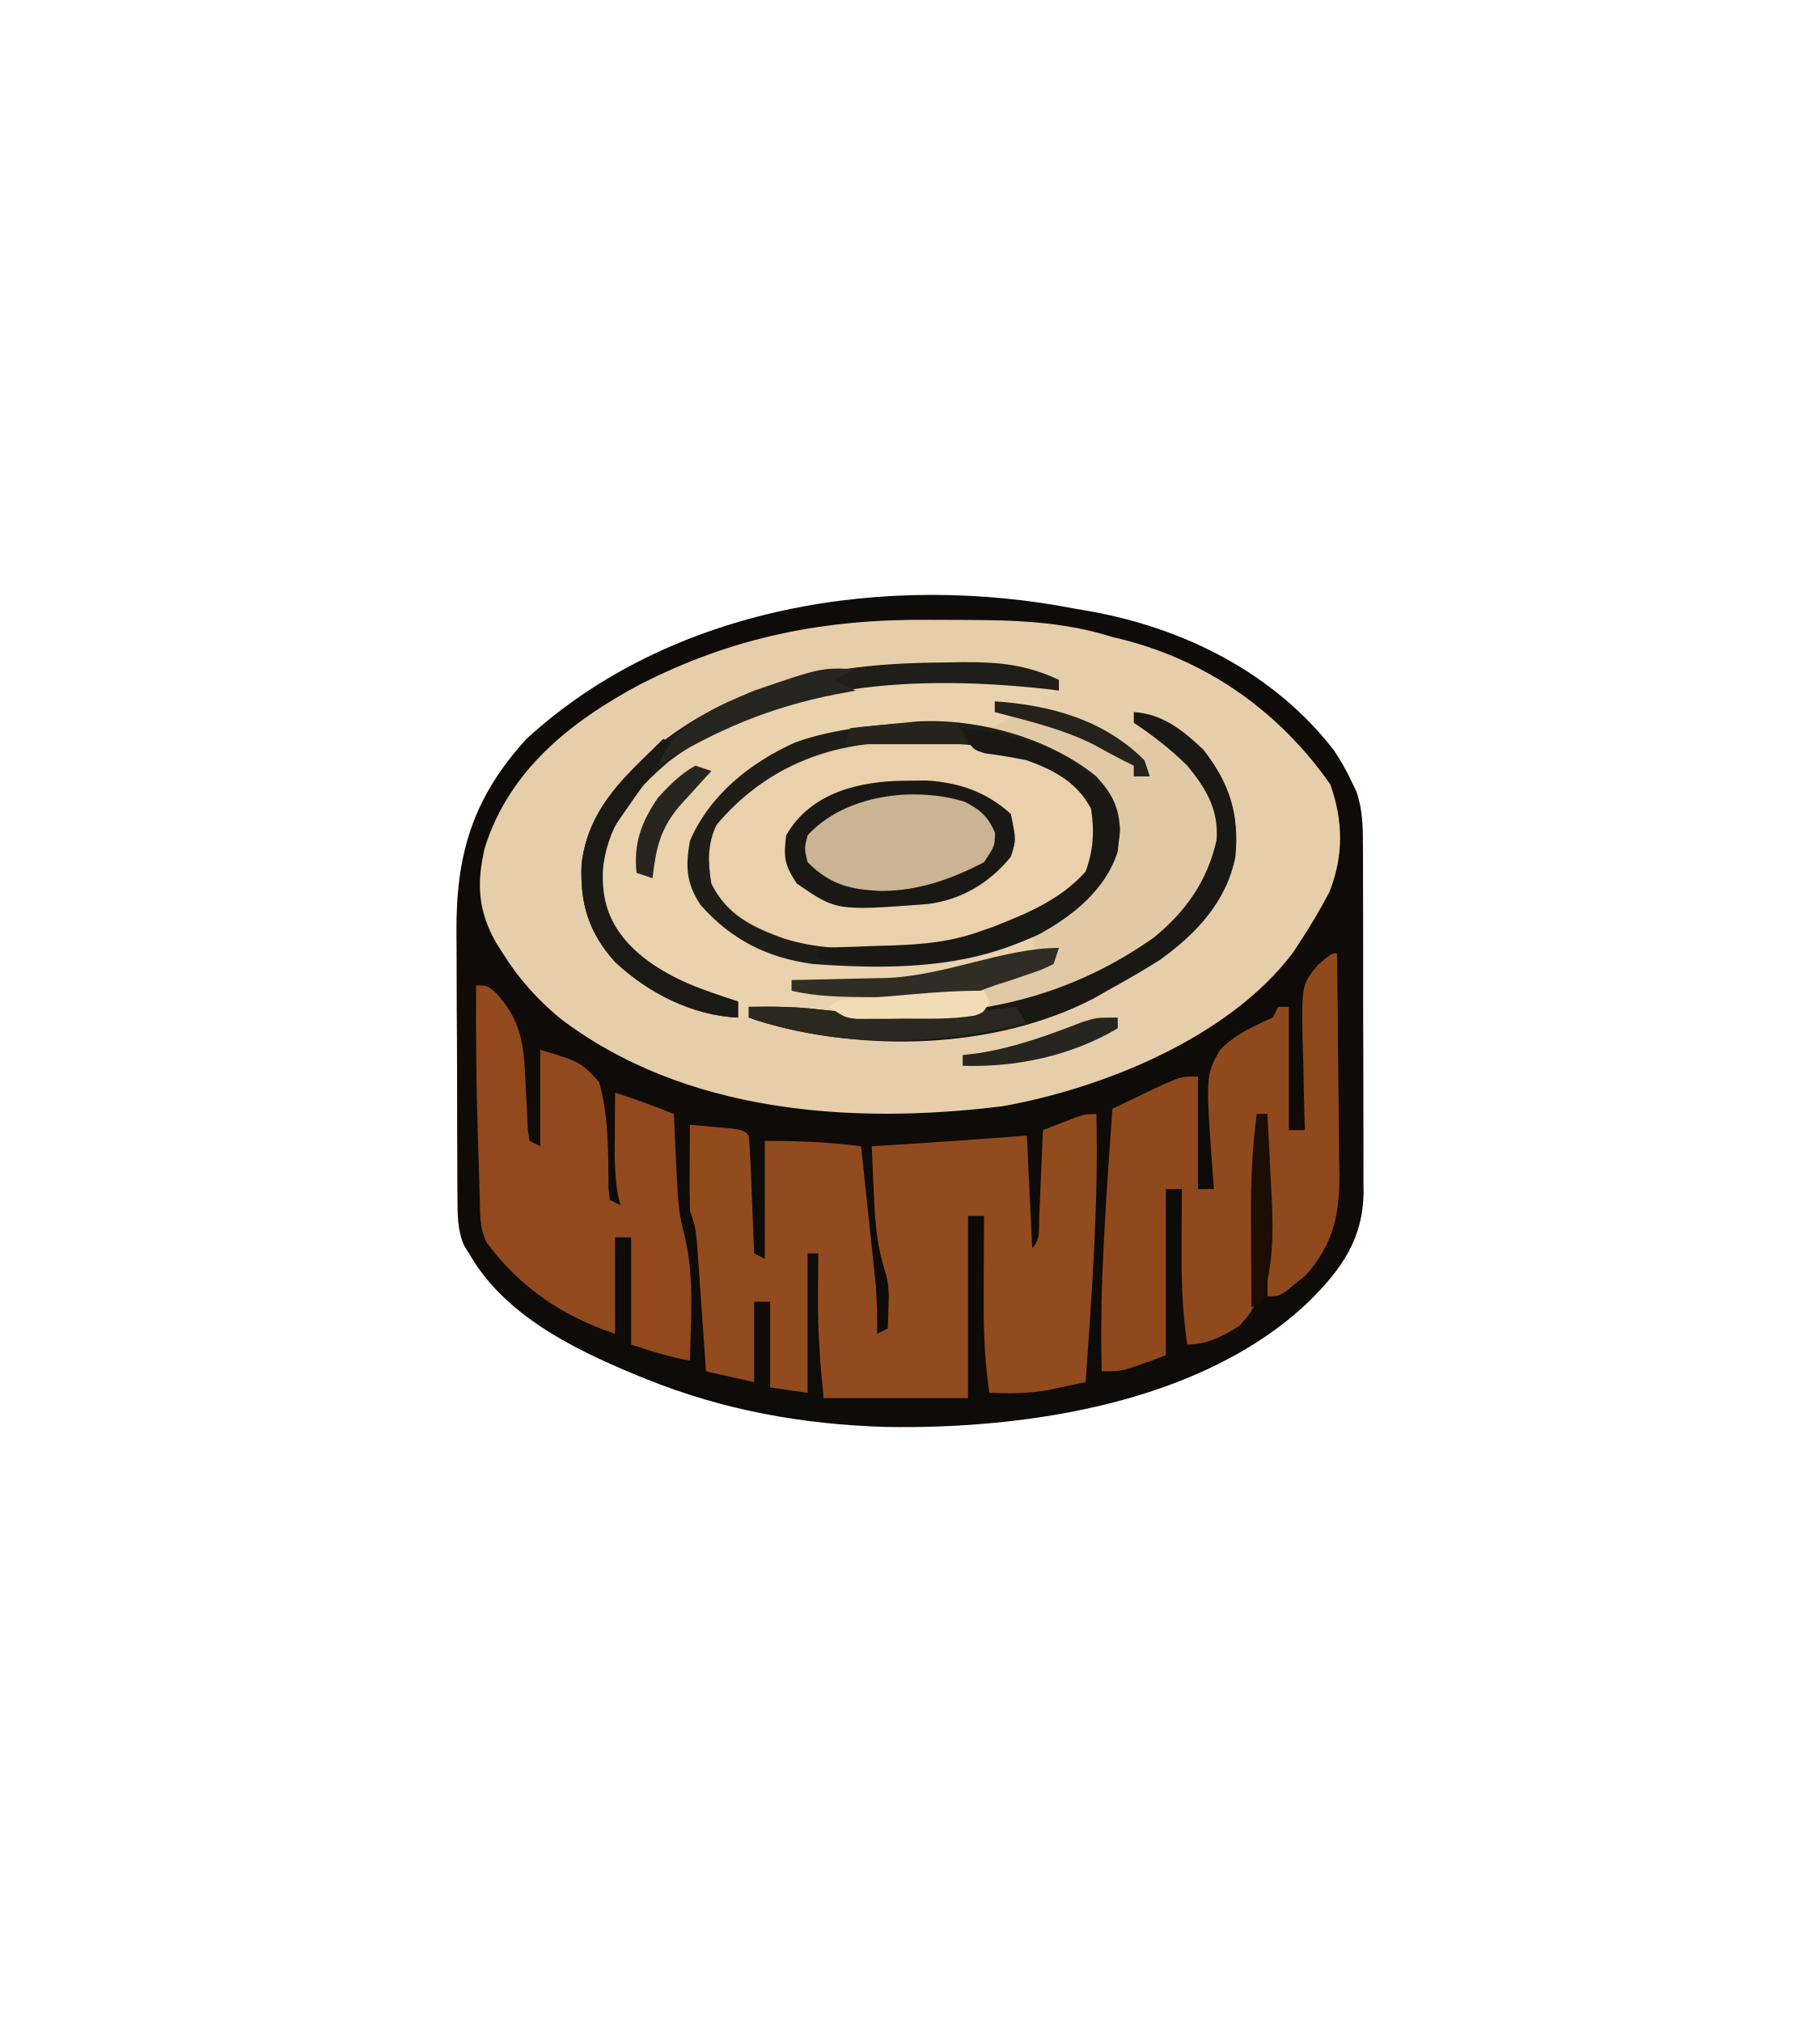
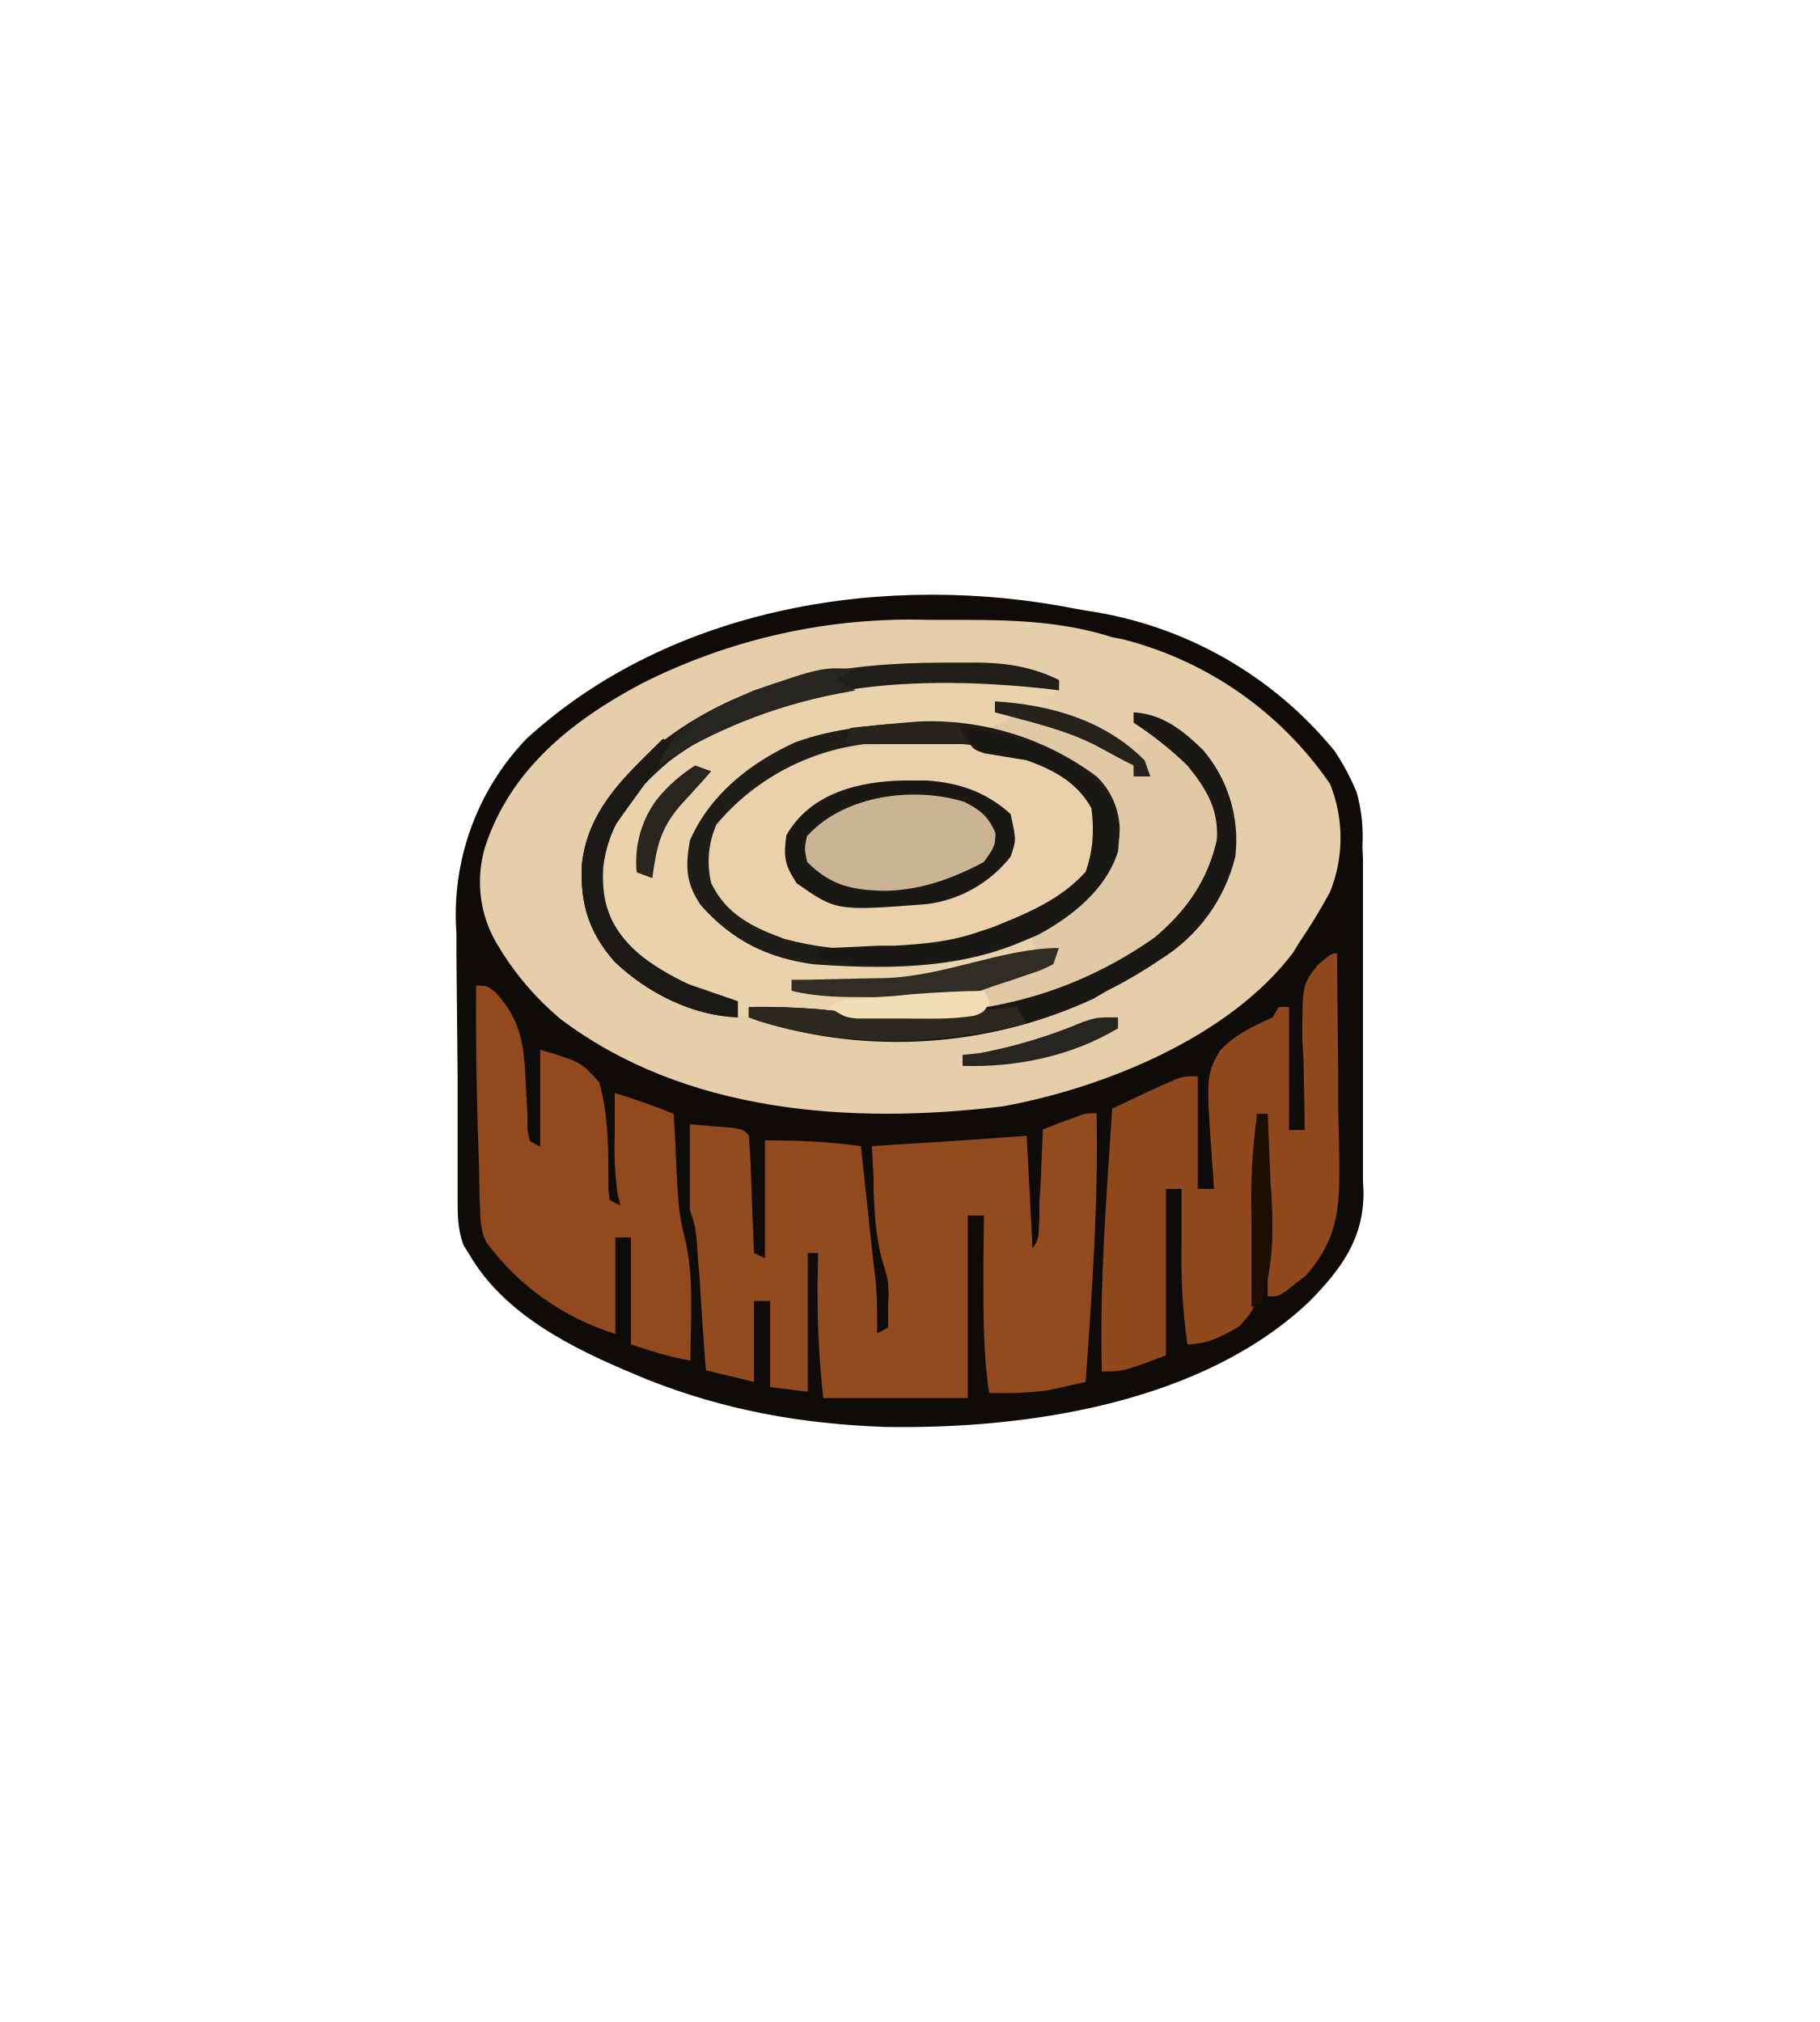
<svg xmlns="http://www.w3.org/2000/svg" width="315" height="350" fill="none">
-   <path fill="#0F0B08" d="m186.27 105.4 1.735.294c16.585 2.83 32.531 10.702 42.942 24.287 1.1 1.687 2.051 3.311 2.903 5.135l.931 1.916c1.081 3.233 1.123 6.242 1.111 9.61l.014 2.101c.012 2.284.011 4.568.01 6.852l.011 4.781q.01 5.007.002 10.014c-.005 4.268.01 8.536.031 12.805.013 3.291.014 6.581.011 9.873q0 2.36.014 4.719a663 663 0 0 1-.006 6.613c.008.644.015 1.288.021 1.952-.083 8.077-3.788 13.294-9.332 18.813-18.449 17.727-49.031 22.255-73.398 21.833-14.485-.453-28.062-2.888-41.513-8.326l-1.813-.732c-10.852-4.501-22.66-10.342-28.71-20.88l-.941-1.515c-1.16-2.832-1.097-5.23-1.116-8.29l-.018-1.87c-.017-2.037-.02-4.075-.022-6.113l-.018-4.274q-.016-4.484-.014-8.968c.001-3.807-.024-7.613-.055-11.42-.02-2.945-.023-5.891-.022-8.837q-.004-2.102-.024-4.205c-.123-13.603 2.758-23.401 12.105-33.656 25.115-23.056 62.523-28.918 95.161-22.512" />
-   <path fill="#E7CEAB" d="M160.751 107.291c2.006.017 4.011.019 6.017.019 8.852.022 17.244.258 25.764 2.955l1.971.478c14.746 3.8 27.045 12.579 35.744 25.037 2.236 6.276 2.325 12.348-.134 18.577a102 102 0 0 1-5.188 8.793l-1.135 1.732c-10.961 14.624-32.729 23.462-50.238 26.598-26.172 3.247-55.095 1.196-76.636-15.225-4.003-3.345-7.128-6.827-9.892-11.25l-1.157-1.823c-3.152-5.541-3.407-10.264-1.966-16.421 4.25-13.507 14.913-21.917 26.99-28.35 16.085-8.203 31.888-11.279 49.86-11.12" />
-   <path fill="#E2C9A6" d="M172.167 121.402c7.477.492 14.572 2.105 20.954 6.212l2.184 1.211 2.776-.928.926-1.856-2.777-.927v-1.856c5.003.314 8.498 3.167 12.032 6.494 4.531 5.816 6.257 11.127 5.553 18.556-1.521 7.727-6.757 13.31-12.982 17.788-3.025 1.918-6.089 3.69-9.23 5.407-.788.45-1.576.899-2.386 1.363-17.105 8.843-39.78 9.33-57.975 3.852l-1.648-.576v-1.856c4.07-.065 7.965-.061 12.002.464 5.728.672 11.45.563 17.208.522l3.365-.012q4.074-.016 8.147-.046v-2.783l-2.56.015q-4.723.022-9.444.036-2.04.007-4.08.018-2.94.016-5.878.022l-3.57.015c-2.73-.092-5.138-.393-7.786-1.034v-1.856l2.258-.04q4.25-.088 8.497-.203c1.802-.045 3.603-.078 5.405-.11 7.313-.206 13.933-1.05 21.031-2.771 2.605-.587 2.605-.587 5.382-.587l-.926-3.711-3.065 1.276c-13.403 4.896-30.94 5.874-44.464.899-4.989-2.541-8.615-5.882-11.703-10.525-.989-4.75-.278-8.533 2.256-12.641 6.952-9.352 16.133-13.689 27.418-15.425 7.694-.899 15.345-.866 23.08-.695z" />
-   <path fill="#924B1E" d="M189.753 192.844c.387 15.506-.783 30.93-1.851 46.389q-2.179.466-4.36.921l-2.453.517c-3.342.572-6.464.543-9.846.418-1.012-6.514-1.032-12.901-.983-19.484l.012-3.251q.017-3.941.045-7.882h-2.776v31.545h-24.989c-.602-6.035-1.052-11.73-.983-17.744l.012-2.153q.018-2.576.045-5.154h-1.851v24.123l-6.478-.928v-14.845h-2.777v13.917l-8.329-1.855-.156-2.256q-.352-5.048-.712-10.095l-.244-3.551-.244-3.397-.22-3.136c-.275-2.616-.275-2.616-1.201-5.399a203 203 0 0 1-.057-7.597l.012-2.107q.018-2.57.045-5.141 2.286.196 4.57.407l2.571.228c2.114.293 2.114.293 3.04 1.221.145 1.515.232 3.035.292 4.555l.118 2.782.11 2.926c.041.97.08 1.939.121 2.938q.149 3.604.284 7.21l1.851.928v-20.411c5.879 0 10.935.199 16.659.927q.599 5.595 1.187 11.191.2 1.9.403 3.8.294 2.742.58 5.486l.352 3.328c.239 2.907.301 5.753.255 8.668l1.851-.928c.051-1.256.086-2.512.116-3.768l.064-2.121c-.18-2.461-.18-2.461-1.077-5.447-1.125-4.137-1.368-7.999-1.532-12.265l-.109-2.324a877 877 0 0 1-.239-5.62l2.817-.17c8.014-.49 16.018-1.047 24.023-1.685l.926 19.484c1.497-1.502 1.132-3.207 1.218-5.281l.117-2.655.11-2.792.122-2.803q.148-3.44.284-6.881 1.79-.7 3.586-1.392l2.018-.783c1.8-.608 1.8-.608 3.651-.608" />
-   <path fill="#EAD0AB" d="m158 128.648 2.644-.034c10.6-.023 19.637 1.62 27.782 8.79 1.941 3.723 2.093 6.793 1.33 10.902-3.291 7.084-9.692 10.009-16.66 12.989a56 56 0 0 1-7.562 1.586c-1.693.269-1.693.269-2.618 1.197-12.451 1.086-26.113 1.68-36.268-6.611-2.771-2.608-3.726-4.536-3.992-8.35.061-4.702 1.808-7.011 5.033-10.289 9.093-7.889 18.535-10.172 30.311-10.18" />
-   <path fill="#EAD2AD" d="m163.376 114.672 3.322-.058c6.212-.027 10.933.413 16.576 3.073l-.925 2.784h-1.851v1.855l-8.33-.928v1.856l2.776.928c-3.449 2.305-5.979 1.988-9.949 1.855-14.862-.222-28.877 1.279-40.028 12.062-3.633 4.168-5.475 8.153-5.137 13.753 1.201 4.755 4.617 7.591 8.608 10.137 7.537 2.906 14.167 4.412 22.269 4.291l2.691-.018c6.011-.113 11.441-.761 17.237-2.413 2.654-.756 5.286-1.214 8.011-1.628l.926 3.711a645 645 0 0 1-4.222 1.335c-.784.246-1.568.494-2.376.749-5.199 1.369-10.28 1.742-15.639 1.718l-3.607-.009-3.715-.024q-1.894-.007-3.79-.012-4.613-.017-9.224-.045v1.855h33.318l.925 1.856c-.925 1.855-.925 1.855-2.57 2.426-3.787.658-7.593.533-11.428.532h-2.717c-8.398-.06-16.621-.878-24.932-2.03v1.855c-8.85-.296-16.685-3.571-23.195-9.684-4.527-5.069-6.018-10.071-5.746-16.783.982-9.028 6.62-14.705 13.156-20.626 14.396-11.532 31.715-14.295 49.566-14.373" />
-   <path fill="#90491C" d="M231.402 165.004q.139 9.705.203 19.412.028 3.299.076 6.598c.045 3.169.066 6.337.082 9.507l.058 2.958c.002 6.963-1.098 11.909-5.836 17.28l-1.64 1.304-1.656 1.363c-1.468.956-1.468.956-3.319.956v-31.544h-1.851l.062 3.062c.064 3.767.067 7.531.051 11.299q.003 2.44.055 4.88c.276 13.537.276 13.537-3.158 17.424-2.933 1.799-5.552 3.23-9.042 3.23-.883-5.915-1.036-11.654-.983-17.628l.013-2.715q.016-3.282.045-6.563h-2.777v28.761c-7.404 2.784-7.404 2.784-11.106 2.784-.411-15.189.812-30.32 1.851-45.462q2.918-1.4 5.842-2.784l3.287-1.566c2.903-1.217 2.903-1.217 5.679-1.217v19.484h2.777l-.162-1.926c-1.298-17.742-1.298-17.742 1.146-22.095 2.598-2.728 5.802-4.171 9.196-5.669l.926-1.855h1.851v21.339h2.777l-.074-2.211c-.097-3.322-.156-6.644-.215-9.966l-.118-3.479c-.128-9.535-.128-9.535 2.68-12.982 2.354-1.979 2.354-1.979 3.28-1.979" />
-   <path fill="#91491D" d="M82.397 170.574c1.85 0 1.85 0 3.206 1.05 4.704 4.938 5.112 9.351 5.355 15.998q.14 2.766.303 5.531c.033.809.065 1.618.1 2.451l.29 1.876 1.852.928v-16.7c7.018 2.126 7.018 2.126 10.181 5.566 1.681 5.972 1.609 12.354 1.632 18.521l.219 1.891 1.851.928-.46-1.837c-.584-3.517-.565-6.963-.523-10.514l.012-2.083q.017-2.525.045-5.05c3.447 1.125 6.828 2.328 10.181 3.711l.137 3.327c.61 13.34.61 13.34 1.771 18.012 1.646 6.915 1.006 14.281.868 21.34-3.604-.638-6.636-1.599-10.18-2.784V214.18h-2.777v16.701c-9.066-3.03-16.51-8.048-22.212-15.773-1.308-2.621-1.128-4.911-1.218-7.839a1652 1652 0 0 1-.173-5.681q-.083-2.87-.176-5.741c-.261-8.426-.332-16.842-.284-25.273" />
-   <path fill="#CAB493" d="m156.721 135.145 3.633-.04c5.612.346 10.383 1.967 14.588 5.782.943 4.51.943 4.51 0 7.422-3.706 4.59-8.727 7.525-14.58 8.194-15.557 1.166-15.557 1.166-22.44-3.555-2.168-3.26-2.311-4.514-1.851-8.35 4.229-7.421 12.711-9.414 20.65-9.453" />
-   <path fill="#1F1D18" d="M158.859 124.875c10.507-.533 22.688 2.857 30.893 9.517 2.762 3.033 3.9 5.24 4.106 9.278-.367 5.723-2.791 9.128-6.825 13.047-12.847 10.916-30.304 11.345-46.333 10.148-7.918-1.071-14.134-4.193-19.436-10.206-2.526-3.798-2.632-6.675-1.851-11.134 3.487-7.974 10.388-13.468 18.163-16.99 6.866-2.498 14.07-2.949 21.283-3.66m-34.818 17.867c-1.636 3.279-1.515 6.635-.926 10.206 2.664 5.424 7.145 7.566 12.618 9.531 5.541 1.705 10.578 1.772 16.362 1.776l2.861.034c5.21.01 9.524-.306 14.435-2.063l2.364-.798c6.418-2.469 12.492-5.414 17.129-10.626 1.287-3.697 1.576-6.98.868-10.843-3.317-5.508-7.942-8.176-14.088-9.833-5.837-1.22-11.426-1.612-17.38-1.591l-2.581-.046c-12.506-.008-23.525 4.615-31.662 14.253" />
-   <path fill="#201E18" d="m163.376 114.672 3.322-.058c6.212-.027 10.933.413 16.576 3.073v1.856l-1.511-.203c-22.364-2.53-47.332-1.626-65.983 12.453-6.084 5.19-10.361 10.314-11.427 18.439-.269 5.773 1.094 9.476 4.88 13.845 5.272 4.833 11.787 7.14 18.511 9.278v2.783c-7.936-.362-15.597-4.264-21.344-9.684-4.527-5.069-6.018-10.071-5.746-16.783.982-9.028 6.62-14.705 13.156-20.626 14.396-11.532 31.715-14.295 49.566-14.373" />
-   <path fill="#1A1814" d="M196.236 123.258c5.003.313 8.498 3.167 12.032 6.494 4.531 5.816 6.257 11.127 5.553 18.556-1.521 7.727-6.757 13.31-12.982 17.788-3.025 1.917-6.089 3.69-9.23 5.407-.788.45-1.576.899-2.386 1.363-17.105 8.843-39.78 9.33-57.975 3.852l-1.648-.576v-1.856c4.125-.066 8.087-.05 12.183.449 21.071 2.444 40.399-.047 57.927-12.459 5.529-4.511 9.288-9.826 10.847-16.875.4-5.256-1.85-8.974-5.066-12.865-2.868-2.844-5.902-5.182-9.255-7.423z" />
-   <path fill="#1A1814" d="m156.721 135.145 3.633-.04c5.612.346 10.383 1.967 14.588 5.782.943 4.51.943 4.51 0 7.422-3.706 4.59-8.727 7.525-14.58 8.194-15.557 1.166-15.557 1.166-22.44-3.555-2.168-3.26-2.311-4.514-1.851-8.35 4.229-7.421 12.711-9.414 20.65-9.453m-16.948 9.453c-.58 2.319-.58 2.319 0 4.639 3.95 3.959 7.472 4.773 12.899 4.986 6.347-.043 12.045-2.054 17.643-4.986 1.851-2.784 1.851-2.784 1.908-5.046-1.17-2.829-2.57-4.036-5.286-5.414-8.748-2.709-20.772-1.208-27.164 5.821" />
-   <path fill="#1A1814" d="M166.614 126.039c9.77 1.127 18.419 3.313 24.988 11.134 2.309 3.469 2.31 6.192 1.851 10.205-2.066 6.631-7.832 11.217-13.763 14.428-12.033 5.318-25.127 6.599-38.065 4.128v-1.856l1.851-.055c2.796-.089 5.592-.19 8.387-.292l2.913-.088c5.198-.198 9.701-.62 14.614-2.348l2.397-.83c5.955-2.334 11.794-4.737 16.113-9.608 1.342-3.7 1.54-7.014.926-10.901-2.429-4.564-6.386-6.637-11.106-8.35a92 92 0 0 0-7.31-1.217c-1.945-.639-1.945-.639-3.138-2.552z" />
-   <path fill="#1B1915" d="m114.786 127.898 1.851.928-1.019 1.331c-2.613 3.445-5.159 6.927-7.599 10.499l-1.378 2.015c-2.468 4.288-2.726 9.152-2.035 13.989 2.761 6.95 7.877 10.528 14.403 13.627a160 160 0 0 0 8.735 3.073v2.784c-7.936-.362-15.597-4.265-21.344-9.685-4.527-5.068-6.018-10.071-5.746-16.783 1.041-9.569 7.576-15.268 14.132-21.778" />
-   <path fill="#2B2820" d="M129.6 174.282c4.118-.066 8.066-.051 12.154.46 4.882.57 9.717.604 14.628.583l2.593.012c5.686-.009 11.255-.381 16.9-1.055l1.851 2.783c-15.408 4.02-32.944 4.379-48.126-.928z" />
-   <path fill="#302D24" d="m183.277 164.074-.925 2.784c-2.09 1.018-2.09 1.018-4.743 1.913l-2.61.902-2.828.896-2.82 1.029c-5.131 1.446-10.525 1.056-15.806 1.001l-3.271-.002c-4.561-.024-8.811-.072-13.272-1.1v-1.856l2.258-.041q4.25-.087 8.497-.202c1.802-.046 3.603-.078 5.405-.111 10.232-.287 20.583-5.213 30.115-5.213" />
-   <path fill="#27251F" d="m148.105 115.836-3.702 1.855 3.702 1.856-3.188.584c-11.714 2.288-20.843 6.179-31.056 12.405 3.122-7.302 9.731-10.041 16.659-12.989 11.664-4 11.664-4 17.585-3.711" />
-   <path fill="#1C0E05" d="M217.516 192.844h1.851c.211 3.845.397 7.692.578 11.54l.181 3.274c.281 6.255.168 11.651-1.685 17.658l-1.851.928c-.027-4-.043-8.002-.057-12.004-.009-1.124-.016-2.249-.024-3.407-.017-6.082.183-11.962 1.007-17.989" />
-   <path fill="#F2DDB7" d="m170.316 171.501.926 1.856c-.926 1.855-.926 1.855-2.54 2.426-4.076.698-8.202.529-12.326.532l-2.822.034-2.706.005-2.469.012c-2.126-.226-2.126-.226-4.902-2.081 1.527-1.531 3.405-1.245 5.509-1.425l2.839-.244 2.989-.244 2.947-.257c4.2-.354 8.338-.663 12.555-.614" />
-   <path fill="#25221B" d="M172.168 121.402c9.597.631 18.933 3.189 25.914 10.206l.926 2.783h-2.777v-1.855l-1.656-.819a149 149 0 0 1-5.169-2.776c-5.432-2.754-11.38-4.133-17.238-5.683z" />
-   <path fill="#27241D" d="m165.688 125.107 1.851 3.711h-21.287l.925-2.783a133 133 0 0 1 18.511-.928" />
-   <path fill="#27251F" d="M193.457 176.137v1.855c-8.034 4.767-17.522 6.782-26.84 6.495v-1.856l2.834-.348c6.292-1.001 12.027-3.101 17.943-5.399 2.361-.747 2.361-.747 6.063-.747" />
-   <path fill="#27251E" d="m120.345 132.531 2.777.928-1.555 1.696-2.032 2.247-2.017 2.218c-3.295 4.007-3.984 7.241-4.577 12.395l-2.776-.928c-.517-5.18.836-8.772 3.702-12.989 1.958-2.146 3.929-4.15 6.478-5.567" />
+   <path fill="#0F0B08" d="m186.3 105.4 1.7.3a68 68 0 0 1 43 24.3 41 41 0 0 1 2.9 5.1l.9 2q1.3 4.7 1 9.5l.1 2.1v55.7l.1 2c0 8-3.8 13.2-9.3 18.8-18.5 17.7-49 22.2-73.4 21.8-14.5-.5-28-2.9-41.5-8.3l-1.9-.8c-10.8-4.5-22.6-10.3-28.7-20.8l-1-1.6c-1-2.8-1-5.2-1-8.2V186l-.2-20.2v-4.2a44 44 0 0 1 12.1-33.7c25.1-23 62.5-29 95.2-22.5" />
+   <path fill="#E7CEAB" d="M160.8 107.3h6c8.8 0 17.2.3 25.7 3l2 .4a62 62 0 0 1 35.7 25 25 25 0 0 1 0 18.7 102 102 0 0 1-5.3 8.7l-1.1 1.8c-11 14.6-32.7 23.4-50.2 26.6-26.2 3.2-55.1 1.2-76.7-15.2q-5.8-4.9-9.9-11.3l-1.1-1.8a21 21 0 0 1-2-16.4c4.3-13.5 15-22 27-28.4a103 103 0 0 1 49.9-11.1" />
+   <path fill="#E2C9A6" d="M172.2 121.4c7.4.5 14.5 2.1 21 6.2l2.1 1.2 2.8-.9 1-1.9-2.9-.9v-1.8c5 .3 8.5 3.1 12 6.5a24 24 0 0 1 5.6 18.5 29 29 0 0 1-13 17.8q-4.5 3-9.2 5.4l-2.4 1.4a81 81 0 0 1-58 3.8l-1.6-.6v-1.8q6-.1 12 .5 8.5.7 17.2.5h11.5v-2.9h-12l-4 .1h-9.5q-4 0-7.8-1v-1.9h2.3l8.5-.2 5.4-.1c7.3-.2 13.9-1 21-2.8 2.6-.6 2.6-.6 5.4-.6l-1-3.7-3 1.3a69 69 0 0 1-44.5.9c-5-2.5-8.6-5.9-11.7-10.5a16 16 0 0 1 2.3-12.7c7-9.3 16.1-13.7 27.4-15.4q11.5-1.2 23-.7z" />
+   <path fill="#924B1E" d="M189.8 192.8c.3 15.5-.8 31-1.9 46.4l-4.4 1-2.4.5q-5 .6-9.9.4c-1-6.5-1-13-1-19.5v-3.2l.1-8h-2.8V242h-25q-1-8.9-1-17.7V222l.1-5.1h-1.8v24l-6.5-.8v-14.9h-2.8v14l-8.3-2-.2-2.2-.7-10-.2-3.6-.3-3.4-.2-3.2c-.3-2.6-.3-2.6-1.2-5.4v-14.8l4.6.4 2.6.2c2 .3 2 .3 3 1.3l.3 4.5.1 2.8.1 3 .1 2.9.3 7.2 1.9.9v-20.4c5.8 0 11 .2 16.6 1l1.2 11.1.4 3.8.6 5.5.4 3.3q.3 4.4.2 8.7l1.9-1v-3.7l.1-2.1c-.1-2.5-.1-2.5-1-5.5-1.2-4.1-1.4-8-1.6-12.2V204l-.3-5.6 2.8-.2q12-.7 24-1.6l1 19.4c1.4-1.5 1-3.2 1.2-5.2V208l.2-2.8.1-2.8.3-6.9 3.6-1.4 2-.7c1.8-.7 1.8-.7 3.7-.7" />
+   <path fill="#EAD0AB" d="M158 128.6h2.6c10.6 0 19.7 1.6 27.8 8.8 2 3.7 2.1 6.8 1.4 11-3.3 7-9.7 10-16.7 12.9a56 56 0 0 1-7.6 1.6c-1.7.2-1.7.2-2.6 1.2-12.4 1-26.1 1.7-36.3-6.6a11 11 0 0 1-4-8.4c.1-4.7 1.9-7 5-10.3 9.2-7.9 18.6-10.1 30.4-10.2" />
+   <path fill="#EAD2AD" d="M163.4 114.7h3.3c6.2-.1 11 .3 16.6 3l-1 2.8h-1.8v1.8l-8.3-.9v1.9l2.7.9c-3.4 2.3-6 2-10 1.8-14.8-.2-28.8 1.3-40 12.1a18 18 0 0 0-5 13.8c1.1 4.7 4.5 7.5 8.5 10 7.6 3 14.2 4.5 22.3 4.4h2.7c6-.2 11.4-.8 17.2-2.5q4-1 8-1.6l1 3.7-4.3 1.4-2.3.7a59 59 0 0 1-15.7 1.7H137v1.8h33.3l1 1.9c-1 1.8-1 1.8-2.6 2.4q-5.7.7-11.5.5h-2.7q-12.5-.2-25-2v1.8a35 35 0 0 1-23.1-9.6c-4.5-5.1-6-10.1-5.7-16.8 1-9 6.6-14.7 13.1-20.7 14.4-11.5 31.7-14.3 49.6-14.3" />
+   <path fill="#90491C" d="m231.4 165 .2 19.4v6.6l.2 9.5v3c0 7-1 11.9-5.8 17.3l-1.7 1.3-1.6 1.3c-1.5 1-1.5 1-3.3 1v-31.6h-1.9v3.1l.1 11.3v4.9c.4 13.5.4 13.5-3 17.4-3 1.8-5.6 3.2-9.1 3.2q-1.2-8.7-1-17.6v-9.3h-2.7v28.8c-7.4 2.8-7.4 2.8-11.1 2.8-.4-15.2.8-30.3 1.8-45.5l5.9-2.8 3.3-1.5c2.9-1.3 2.9-1.3 5.6-1.3v19.5h2.8l-.1-1.9c-1.3-17.7-1.3-17.7 1.1-22 2.6-2.8 5.8-4.3 9.2-5.8l1-1.8h1.8v21.3h2.7v-2.2l-.2-10-.2-3.4c0-9.6 0-9.6 2.7-13 2.4-2 2.4-2 3.3-2" />
+   <path fill="#91491D" d="M82.4 170.6c1.8 0 1.8 0 3.2 1 4.7 5 5.1 9.4 5.4 16l.3 5.6v2.4l.4 1.9 1.8 1v-16.8c7 2.1 7 2.1 10.2 5.6 1.7 6 1.6 12.3 1.6 18.5l.2 1.9 1.9 1-.5-2a59 59 0 0 1-.5-10.4v-7.1q5.3 1.6 10.2 3.6l.2 3.4c.6 13.3.6 13.3 1.7 18 1.7 6.9 1 14.3 1 21.3-3.7-.6-6.7-1.6-10.3-2.8v-18.5h-2.7v16.7q-13.6-4.3-22.3-15.8c-1.3-2.6-1-4.9-1.2-7.8l-.1-5.7-.2-5.8a689 689 0 0 1-.3-25.2" />
+   <path fill="#CAB493" d="M156.7 135.1h3.7c5.6.4 10.3 2 14.5 5.8 1 4.5 1 4.5 0 7.4a22 22 0 0 1-14.5 8.2c-15.6 1.2-15.6 1.2-22.5-3.6-2.1-3.2-2.3-4.5-1.8-8.3 4.2-7.4 12.7-9.4 20.6-9.5" />
+   <path fill="#1F1D18" d="M158.9 124.9a48 48 0 0 1 30.9 9.5 13 13 0 0 1 4 9.3c-.3 5.7-2.7 9.1-6.8 13-12.8 11-30.3 11.4-46.3 10.2-8-1.1-14.1-4.2-19.4-10.2-2.6-3.8-2.7-6.7-1.9-11.2 3.5-8 10.4-13.4 18.2-17 6.8-2.5 14-3 21.3-3.6M124 142.7a16 16 0 0 0-.9 10.2c2.7 5.5 7.2 7.6 12.6 9.6a53 53 0 0 0 16.4 1.8h2.9c5.2 0 9.5-.3 14.4-2l2.4-.9a42 42 0 0 0 17-10.6 20 20 0 0 0 1-10.8c-3.4-5.5-8-8.2-14.1-9.9a82 82 0 0 0-17.4-1.6h-2.6a40 40 0 0 0-31.7 14.2" />
+   <path fill="#201E18" d="M163.4 114.7h3.3c6.2-.1 11 .3 16.6 3v1.8l-1.5-.2c-22.4-2.5-47.4-1.6-66 12.5-6.1 5.2-10.4 10.3-11.4 18.4-.3 5.8 1 9.5 4.8 13.9a47 47 0 0 0 18.5 9.3v2.7c-7.9-.3-15.6-4.2-21.3-9.6-4.5-5.1-6-10.1-5.7-16.8 1-9 6.6-14.7 13.1-20.7 14.4-11.5 31.7-14.3 49.6-14.3" />
+   <path fill="#1A1814" d="M196.2 123.3c5 .3 8.5 3.1 12 6.5a24 24 0 0 1 5.6 18.5 29 29 0 0 1-13 17.8q-4.4 3-9.2 5.4l-2.4 1.4a81 81 0 0 1-58 3.8l-1.6-.6v-1.8q6-.1 12.2.4c21 2.5 40.4 0 58-12.4 5.4-4.5 9.2-9.8 10.8-16.9.4-5.3-1.9-9-5.1-12.9a61 61 0 0 0-9.3-7.4z" />
+   <path fill="#1A1814" d="M156.7 135.1h3.7c5.6.4 10.3 2 14.5 5.8 1 4.5 1 4.5 0 7.4a22 22 0 0 1-14.5 8.2c-15.6 1.2-15.6 1.2-22.5-3.6-2.1-3.2-2.3-4.5-1.8-8.3 4.2-7.4 12.7-9.4 20.6-9.5m-17 9.5c-.5 2.3-.5 2.3 0 4.6 4 4 7.5 4.8 13 5 6.3 0 12-2 17.6-5 1.9-2.7 1.9-2.7 2-5-1.2-2.8-2.6-4-5.4-5.4-8.7-2.7-20.7-1.2-27.1 5.8" />
+   <path fill="#1A1814" d="M166.6 126c9.8 1.2 18.4 3.4 25 11.2 2.3 3.4 2.3 6.2 1.9 10.2-2.1 6.6-7.9 11.2-13.8 14.4a64 64 0 0 1-38 4.1v-1.8h1.8l8.4-.4h2.9c5.2-.3 9.7-.7 14.6-2.4l2.4-.8c6-2.4 11.8-4.8 16.1-9.6 1.3-3.7 1.5-7 1-11-2.5-4.5-6.5-6.6-11.2-8.3l-7.3-1.2c-2-.7-2-.7-3.1-2.6z" />
+   <path fill="#1B1915" d="m114.8 127.9 1.8 1-1 1.3-7.6 10.5-1.4 2a21 21 0 0 0-2 14c2.8 7 7.9 10.5 14.4 13.6l8.7 3v2.8c-7.9-.3-15.6-4.2-21.3-9.6-4.5-5.1-6-10.1-5.7-16.8 1-9.6 7.5-15.3 14-21.8" />
+   <path fill="#2B2820" d="M129.6 174.3q6-.1 12.2.4 7.2.8 14.6.6h2.6q8.4 0 16.9-1l1.8 2.8c-15.4 4-33 4.3-48.1-1z" />
+   <path fill="#302D24" d="m183.3 164-1 2.9c-2 1-2 1-4.7 1.9l-2.6.9-2.8.9-2.8 1c-5.2 1.4-10.6 1-15.9 1h-3.2c-4.6 0-8.8 0-13.3-1.1v-1.9h2.3l8.5-.2 5.4-.1c10.2-.3 20.5-5.2 30-5.2" />
+   <path fill="#27251F" d="m148.1 115.8-3.7 1.9 3.7 1.8-3.2.6a89 89 0 0 0-31 12.4c3-7.3 9.7-10 16.6-13 11.7-4 11.7-4 17.6-3.7" />
+   <path fill="#1C0E05" d="M217.5 192.8h1.9l.5 11.6.2 3.3c.3 6.2.2 11.6-1.7 17.6l-1.8 1v-15.5q-.3-9 1-18" />
+   <path fill="#F2DDB7" d="m170.3 171.5 1 1.9c-1 1.8-1 1.8-2.6 2.4-4 .7-8.2.5-12.3.5h-8c-2.1-.2-2.1-.2-5-2 1.6-1.5 3.5-1.3 5.6-1.4l2.8-.3 3-.2 3-.3q6.3-.5 12.5-.6" />
+   <path fill="#25221B" d="M172.2 121.4c9.6.6 18.9 3.2 25.9 10.2l1 2.8h-2.9v-1.9l-1.6-.8-5.2-2.8c-5.4-2.7-11.4-4-17.2-5.6z" />
+   <path fill="#27241D" d="m165.7 125.1 1.8 3.7h-21.2l.9-2.8a133 133 0 0 1 18.5-.9" />
+   <path fill="#27251F" d="M193.5 176.1v1.9c-8 4.8-17.6 6.8-26.9 6.5v-1.9l2.9-.3a87 87 0 0 0 17.9-5.4c2.4-.8 2.4-.8 6-.8" />
+   <path fill="#27251E" d="m120.3 132.5 2.8 1-1.5 1.7-2 2.2-2 2.2c-3.4 4-4 7.3-4.7 12.4l-2.7-1a18 18 0 0 1 3.7-12.9q2.8-3.3 6.4-5.6" />
</svg>
